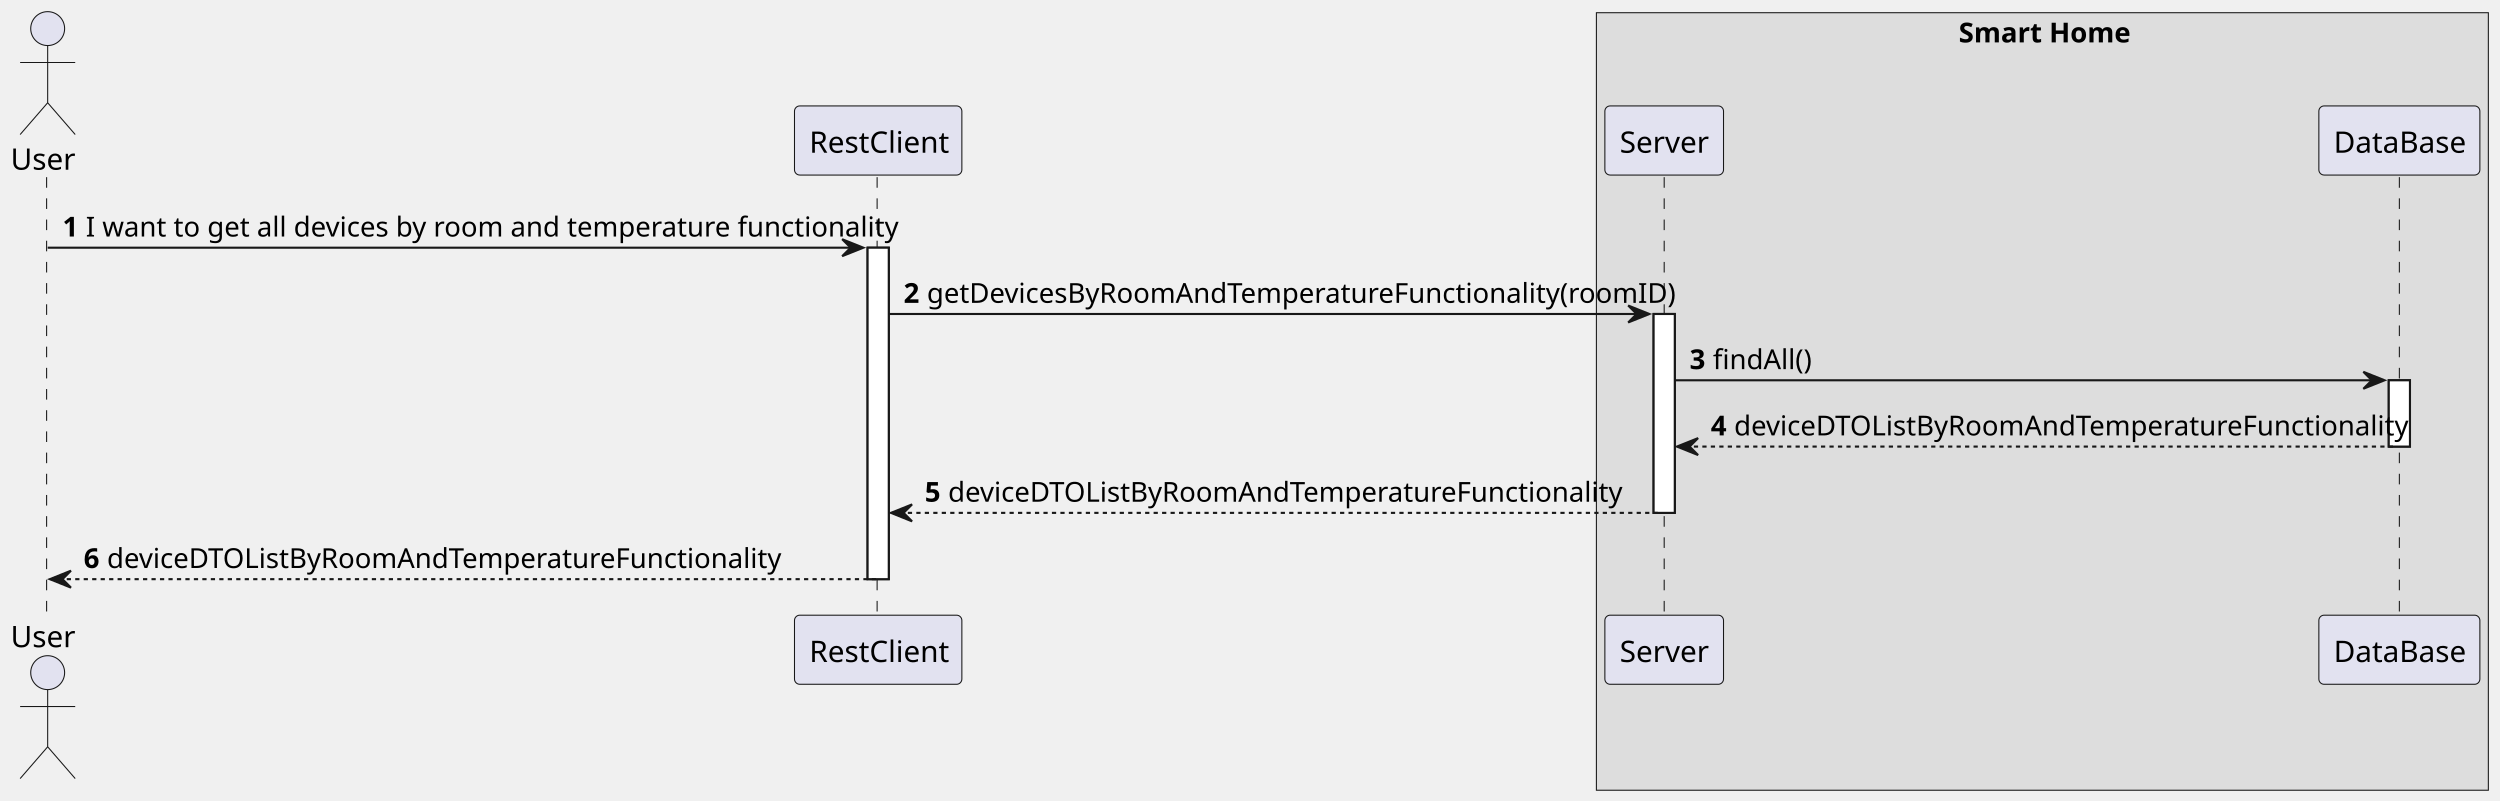
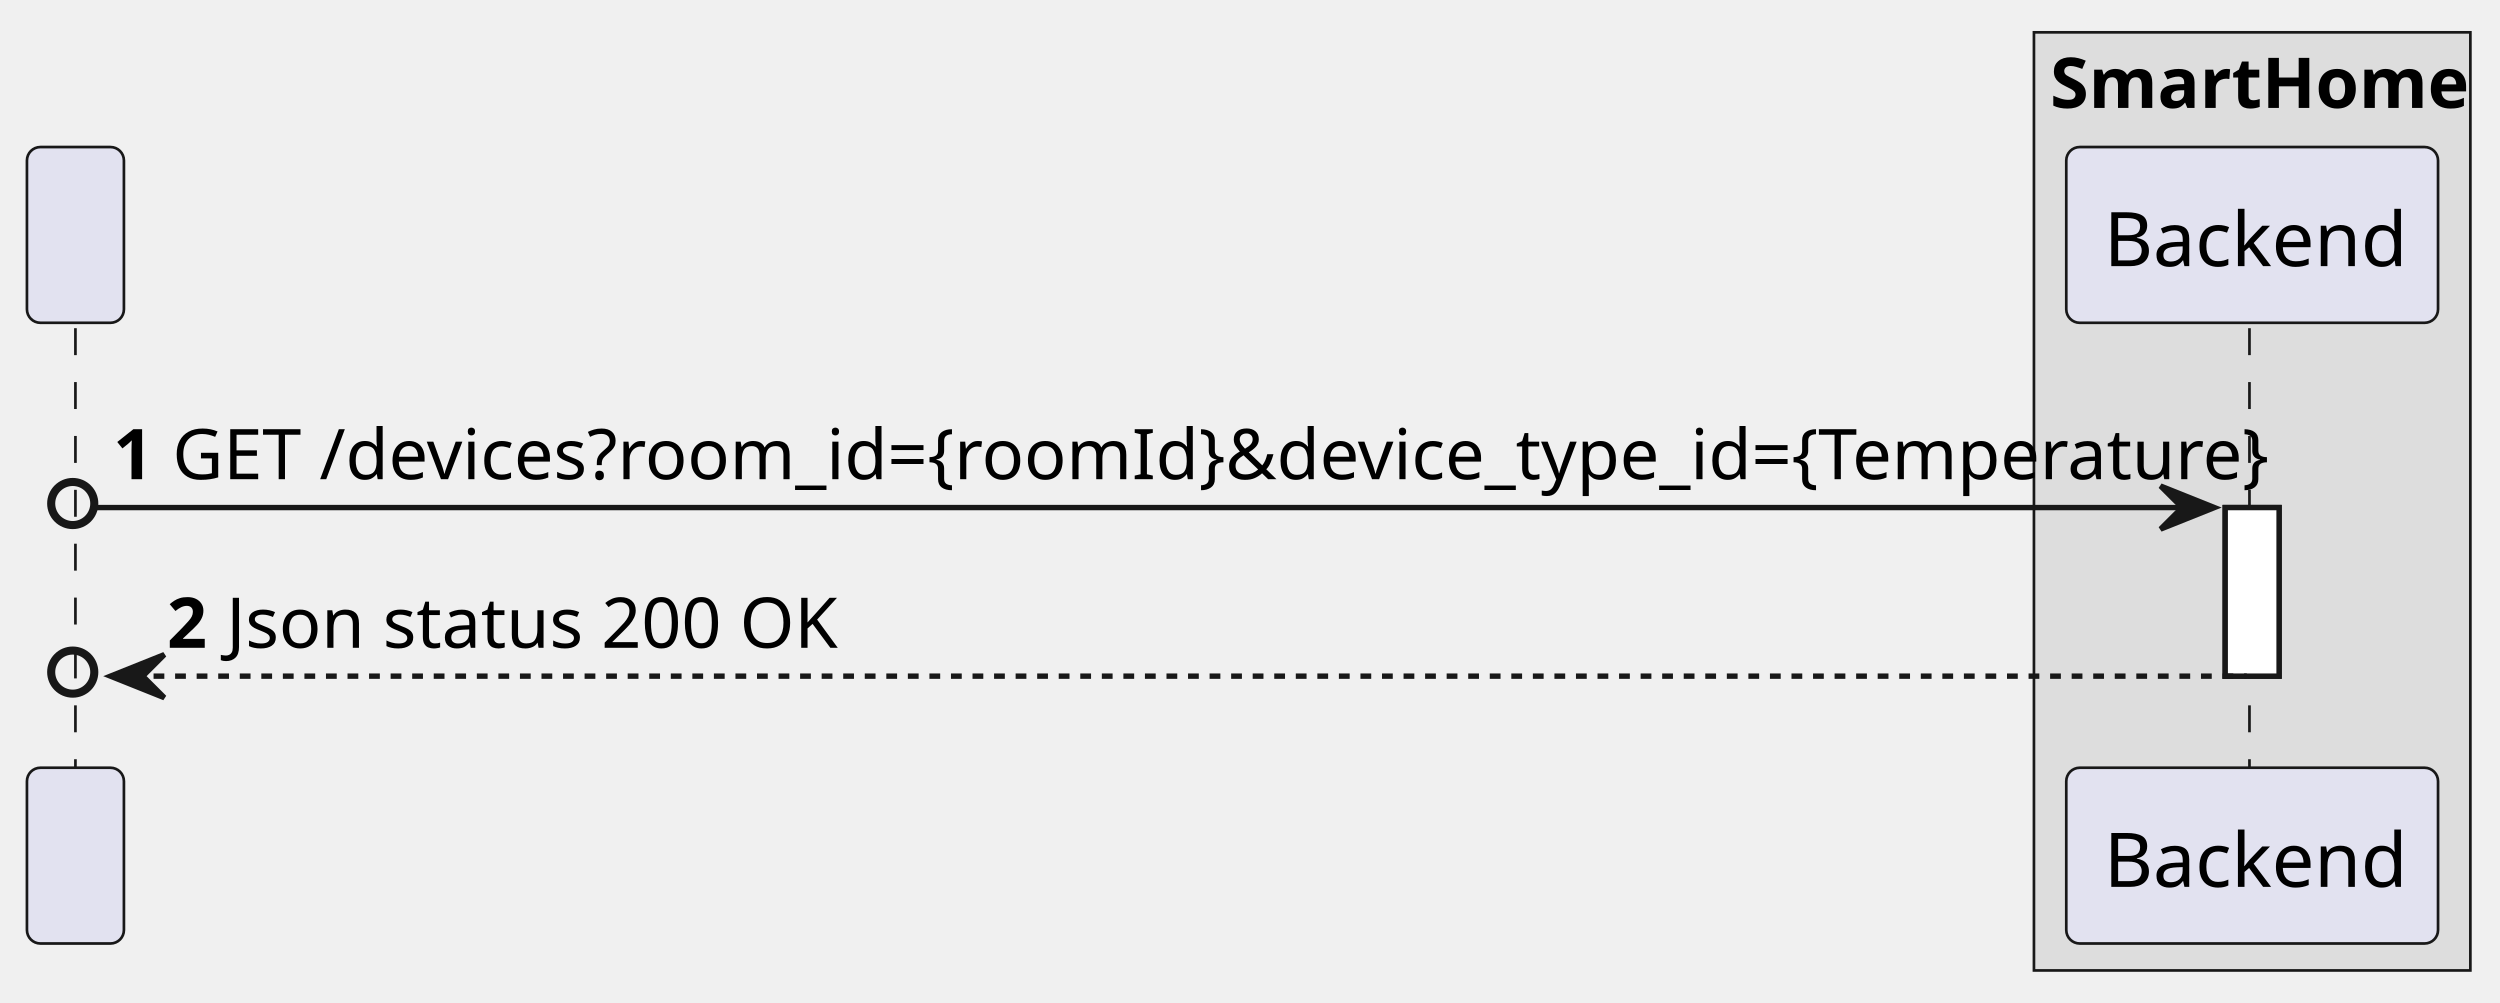
- <svg xmlns="http://www.w3.org/2000/svg" contentStyleType="text/css" height="378px" preserveAspectRatio="none" style="width:1180px;height:378px;background:#FFFFFF;" version="1.1" viewBox="0 0 1180 378" width="1180px" zoomAndPan="magnify">
+ <svg xmlns="http://www.w3.org/2000/svg" contentStyleType="text/css" height="186px" preserveAspectRatio="none" style="width:464px;height:186px;background:#FFFFFF;" version="1.1" viewBox="0 0 464 186" width="464px" zoomAndPan="magnify">
  <defs />
  <g>
-     <rect fill="#DDDDDD" height="366.988" style="stroke:#181818;stroke-width:0.5;" width="421" x="753.5" y="6" />
-     <text fill="#000000" font-family="sans-serif" font-size="13" font-weight="bold" lengthAdjust="spacing" textLength="79" x="924.5" y="20.028">Smart Home</text>
-     <rect fill="#FFFFFF" height="156.455" style="stroke:#181818;stroke-width:1.0;" width="10" x="409.5" y="116.912" />
-     <rect fill="#FFFFFF" height="93.873" style="stroke:#181818;stroke-width:1.0;" width="10" x="780.5" y="148.203" />
-     <rect fill="#FFFFFF" height="31.291" style="stroke:#181818;stroke-width:1.0;" width="10" x="1127.5" y="179.494" />
-     <line style="stroke:#181818;stroke-width:0.5;stroke-dasharray:5.0,5.0;" x1="22" x2="22" y1="83.621" y2="291.367" />
-     <line style="stroke:#181818;stroke-width:0.5;stroke-dasharray:5.0,5.0;" x1="414" x2="414" y1="83.621" y2="291.367" />
-     <line style="stroke:#181818;stroke-width:0.5;stroke-dasharray:5.0,5.0;" x1="785.5" x2="785.5" y1="83.621" y2="291.367" />
-     <line style="stroke:#181818;stroke-width:0.5;stroke-dasharray:5.0,5.0;" x1="1132.5" x2="1132.5" y1="83.621" y2="291.367" />
-     <text fill="#000000" font-family="sans-serif" font-size="14" lengthAdjust="spacing" textLength="29" x="5" y="80.107">User</text>
-     <ellipse cx="22.5" cy="13.5" fill="#E2E2F0" rx="8" ry="8" style="stroke:#181818;stroke-width:0.5;" />
-     <path d="M22.5,21.5 L22.5,48.5 M9.5,29.5 L35.5,29.5 M22.5,48.5 L9.5,63.5 M22.5,48.5 L35.5,63.5 " fill="none" style="stroke:#181818;stroke-width:0.5;" />
-     <text fill="#000000" font-family="sans-serif" font-size="14" lengthAdjust="spacing" textLength="29" x="5" y="305.475">User</text>
-     <ellipse cx="22.5" cy="317.488" fill="#E2E2F0" rx="8" ry="8" style="stroke:#181818;stroke-width:0.5;" />
-     <path d="M22.5,325.488 L22.5,352.488 M9.5,333.488 L35.5,333.488 M22.5,352.488 L9.5,367.488 M22.5,352.488 L35.5,367.488 " fill="none" style="stroke:#181818;stroke-width:0.5;" />
-     <rect fill="#E2E2F0" height="32.621" rx="2.5" ry="2.5" style="stroke:#181818;stroke-width:0.5;" width="79" x="375" y="50" />
-     <text fill="#000000" font-family="sans-serif" font-size="14" lengthAdjust="spacing" textLength="65" x="382" y="72.107">RestClient</text>
-     <rect fill="#E2E2F0" height="32.621" rx="2.5" ry="2.5" style="stroke:#181818;stroke-width:0.5;" width="79" x="375" y="290.367" />
-     <text fill="#000000" font-family="sans-serif" font-size="14" lengthAdjust="spacing" textLength="65" x="382" y="312.475">RestClient</text>
-     <rect fill="#E2E2F0" height="32.621" rx="2.5" ry="2.5" style="stroke:#181818;stroke-width:0.5;" width="56" x="757.5" y="50" />
-     <text fill="#000000" font-family="sans-serif" font-size="14" lengthAdjust="spacing" textLength="42" x="764.5" y="72.107">Server</text>
-     <rect fill="#E2E2F0" height="32.621" rx="2.5" ry="2.5" style="stroke:#181818;stroke-width:0.5;" width="56" x="757.5" y="290.367" />
-     <text fill="#000000" font-family="sans-serif" font-size="14" lengthAdjust="spacing" textLength="42" x="764.5" y="312.475">Server</text>
-     <rect fill="#E2E2F0" height="32.621" rx="2.5" ry="2.5" style="stroke:#181818;stroke-width:0.5;" width="76" x="1094.5" y="50" />
-     <text fill="#000000" font-family="sans-serif" font-size="14" lengthAdjust="spacing" textLength="62" x="1101.5" y="72.107">DataBase</text>
-     <rect fill="#E2E2F0" height="32.621" rx="2.5" ry="2.5" style="stroke:#181818;stroke-width:0.5;" width="76" x="1094.5" y="290.367" />
-     <text fill="#000000" font-family="sans-serif" font-size="14" lengthAdjust="spacing" textLength="62" x="1101.5" y="312.475">DataBase</text>
-     <rect fill="#FFFFFF" height="156.455" style="stroke:#181818;stroke-width:1.0;" width="10" x="409.5" y="116.912" />
-     <rect fill="#FFFFFF" height="93.873" style="stroke:#181818;stroke-width:1.0;" width="10" x="780.5" y="148.203" />
-     <rect fill="#FFFFFF" height="31.291" style="stroke:#181818;stroke-width:1.0;" width="10" x="1127.5" y="179.494" />
-     <polygon fill="#181818" points="397.5,112.912,407.5,116.912,397.5,120.912,401.5,116.912" style="stroke:#181818;stroke-width:1.0;" />
-     <line style="stroke:#181818;stroke-width:1.0;" x1="22.5" x2="403.5" y1="116.912" y2="116.912" />
-     <text fill="#000000" font-family="sans-serif" font-size="13" font-weight="bold" lengthAdjust="spacing" textLength="7" x="29.5" y="111.649">1</text>
-     <text fill="#000000" font-family="sans-serif" font-size="13" lengthAdjust="spacing" textLength="357" x="40.5" y="111.649">I want to get all devices by room and temperature functionality</text>
-     <polygon fill="#181818" points="768.5,144.203,778.5,148.203,768.5,152.203,772.5,148.203" style="stroke:#181818;stroke-width:1.0;" />
-     <line style="stroke:#181818;stroke-width:1.0;" x1="419.5" x2="774.5" y1="148.203" y2="148.203" />
-     <text fill="#000000" font-family="sans-serif" font-size="13" font-weight="bold" lengthAdjust="spacing" textLength="7" x="426.5" y="142.94">2</text>
-     <text fill="#000000" font-family="sans-serif" font-size="13" lengthAdjust="spacing" textLength="331" x="437.5" y="142.94">getDevicesByRoomAndTemperatureFunctionality(roomID)</text>
-     <polygon fill="#181818" points="1115.5,175.494,1125.5,179.494,1115.5,183.494,1119.5,179.494" style="stroke:#181818;stroke-width:1.0;" />
-     <line style="stroke:#181818;stroke-width:1.0;" x1="790.5" x2="1121.5" y1="179.494" y2="179.494" />
-     <text fill="#000000" font-family="sans-serif" font-size="13" font-weight="bold" lengthAdjust="spacing" textLength="7" x="797.5" y="174.231">3</text>
-     <text fill="#000000" font-family="sans-serif" font-size="13" lengthAdjust="spacing" textLength="43" x="808.5" y="174.231">findAll()</text>
-     <polygon fill="#181818" points="801.5,206.785,791.5,210.785,801.5,214.785,797.5,210.785" style="stroke:#181818;stroke-width:1.0;" />
-     <line style="stroke:#181818;stroke-width:1.0;stroke-dasharray:2.0,2.0;" x1="795.5" x2="1131.5" y1="210.785" y2="210.785" />
-     <text fill="#000000" font-family="sans-serif" font-size="13" font-weight="bold" lengthAdjust="spacing" textLength="7" x="807.5" y="205.523">4</text>
-     <text fill="#000000" font-family="sans-serif" font-size="13" lengthAdjust="spacing" textLength="302" x="818.5" y="205.523">deviceDTOListByRoomAndTemperatureFunctionality</text>
-     <polygon fill="#181818" points="430.5,238.076,420.5,242.076,430.5,246.076,426.5,242.076" style="stroke:#181818;stroke-width:1.0;" />
-     <line style="stroke:#181818;stroke-width:1.0;stroke-dasharray:2.0,2.0;" x1="424.5" x2="784.5" y1="242.076" y2="242.076" />
-     <text fill="#000000" font-family="sans-serif" font-size="13" font-weight="bold" lengthAdjust="spacing" textLength="7" x="436.5" y="236.814">5</text>
-     <text fill="#000000" font-family="sans-serif" font-size="13" lengthAdjust="spacing" textLength="302" x="447.5" y="236.814">deviceDTOListByRoomAndTemperatureFunctionality</text>
-     <polygon fill="#181818" points="33.5,269.367,23.5,273.367,33.5,277.367,29.5,273.367" style="stroke:#181818;stroke-width:1.0;" />
-     <line style="stroke:#181818;stroke-width:1.0;stroke-dasharray:2.0,2.0;" x1="27.5" x2="413.5" y1="273.367" y2="273.367" />
-     <text fill="#000000" font-family="sans-serif" font-size="13" font-weight="bold" lengthAdjust="spacing" textLength="7" x="39.5" y="268.104">6</text>
-     <text fill="#000000" font-family="sans-serif" font-size="13" lengthAdjust="spacing" textLength="302" x="50.5" y="268.104">deviceDTOListByRoomAndTemperatureFunctionality</text>
+     <rect fill="#DDDDDD" height="174.115" style="stroke:#181818;stroke-width:0.5;" width="81" x="377.5" y="6" />
+     <text fill="#000000" font-family="sans-serif" font-size="13" font-weight="bold" lengthAdjust="spacing" textLength="75" x="380.5" y="20.028">SmartHome</text>
+     <rect fill="#FFFFFF" height="31.291" style="stroke:#181818;stroke-width:1.0;" width="10" x="413" y="94.203" />
+     <line style="stroke:#181818;stroke-width:0.5;stroke-dasharray:5.0,5.0;" x1="14" x2="14" y1="60.912" y2="143.494" />
+     <line style="stroke:#181818;stroke-width:0.5;stroke-dasharray:5.0,5.0;" x1="417.5" x2="417.5" y1="60.912" y2="143.494" />
+     <rect fill="#E2E2F0" height="32.621" rx="2.5" ry="2.5" style="stroke:#181818;stroke-width:0.5;" width="18" x="5" y="27.291" />
+     <text fill="#000000" font-family="sans-serif" font-size="14" lengthAdjust="spacing" textLength="4" x="12" y="49.398"> </text>
+     <rect fill="#E2E2F0" height="32.621" rx="2.5" ry="2.5" style="stroke:#181818;stroke-width:0.5;" width="18" x="5" y="142.494" />
+     <text fill="#000000" font-family="sans-serif" font-size="14" lengthAdjust="spacing" textLength="4" x="12" y="164.602"> </text>
+     <rect fill="#E2E2F0" height="32.621" rx="2.5" ry="2.5" style="stroke:#181818;stroke-width:0.5;" width="69" x="383.5" y="27.291" />
+     <text fill="#000000" font-family="sans-serif" font-size="14" lengthAdjust="spacing" textLength="55" x="390.5" y="49.398">Backend</text>
+     <rect fill="#E2E2F0" height="32.621" rx="2.5" ry="2.5" style="stroke:#181818;stroke-width:0.5;" width="69" x="383.5" y="142.494" />
+     <text fill="#000000" font-family="sans-serif" font-size="14" lengthAdjust="spacing" textLength="55" x="390.5" y="164.602">Backend</text>
+     <rect fill="#FFFFFF" height="31.291" style="stroke:#181818;stroke-width:1.0;" width="10" x="413" y="94.203" />
+     <ellipse cx="13.5" cy="93.453" fill="none" rx="4" ry="4" style="stroke:#181818;stroke-width:1.5;" />
+     <polygon fill="#181818" points="401,90.203,411,94.203,401,98.203,405,94.203" style="stroke:#181818;stroke-width:1.0;" />
+     <line style="stroke:#181818;stroke-width:1.0;" x1="18" x2="407" y1="94.203" y2="94.203" />
+     <text fill="#000000" font-family="sans-serif" font-size="13" font-weight="bold" lengthAdjust="spacing" textLength="7" x="21" y="88.94">1</text>
+     <text fill="#000000" font-family="sans-serif" font-size="13" lengthAdjust="spacing" textLength="367" x="32" y="88.94">GET /devices?room_id={roomId}&amp;device_type_id={Temperature}</text>
+     <ellipse cx="13.5" cy="124.744" fill="none" rx="4" ry="4" style="stroke:#181818;stroke-width:1.5;" />
+     <polygon fill="#181818" points="30.5,121.494,20.5,125.494,30.5,129.494,26.5,125.494" style="stroke:#181818;stroke-width:1.0;" />
+     <line style="stroke:#181818;stroke-width:1.0;stroke-dasharray:2.0,2.0;" x1="28.5" x2="417" y1="125.494" y2="125.494" />
+     <text fill="#000000" font-family="sans-serif" font-size="13" font-weight="bold" lengthAdjust="spacing" textLength="7" x="31" y="120.231">2</text>
+     <text fill="#000000" font-family="sans-serif" font-size="13" lengthAdjust="spacing" textLength="115" x="42" y="120.231">Json status 200 OK</text>
  </g>
</svg>
